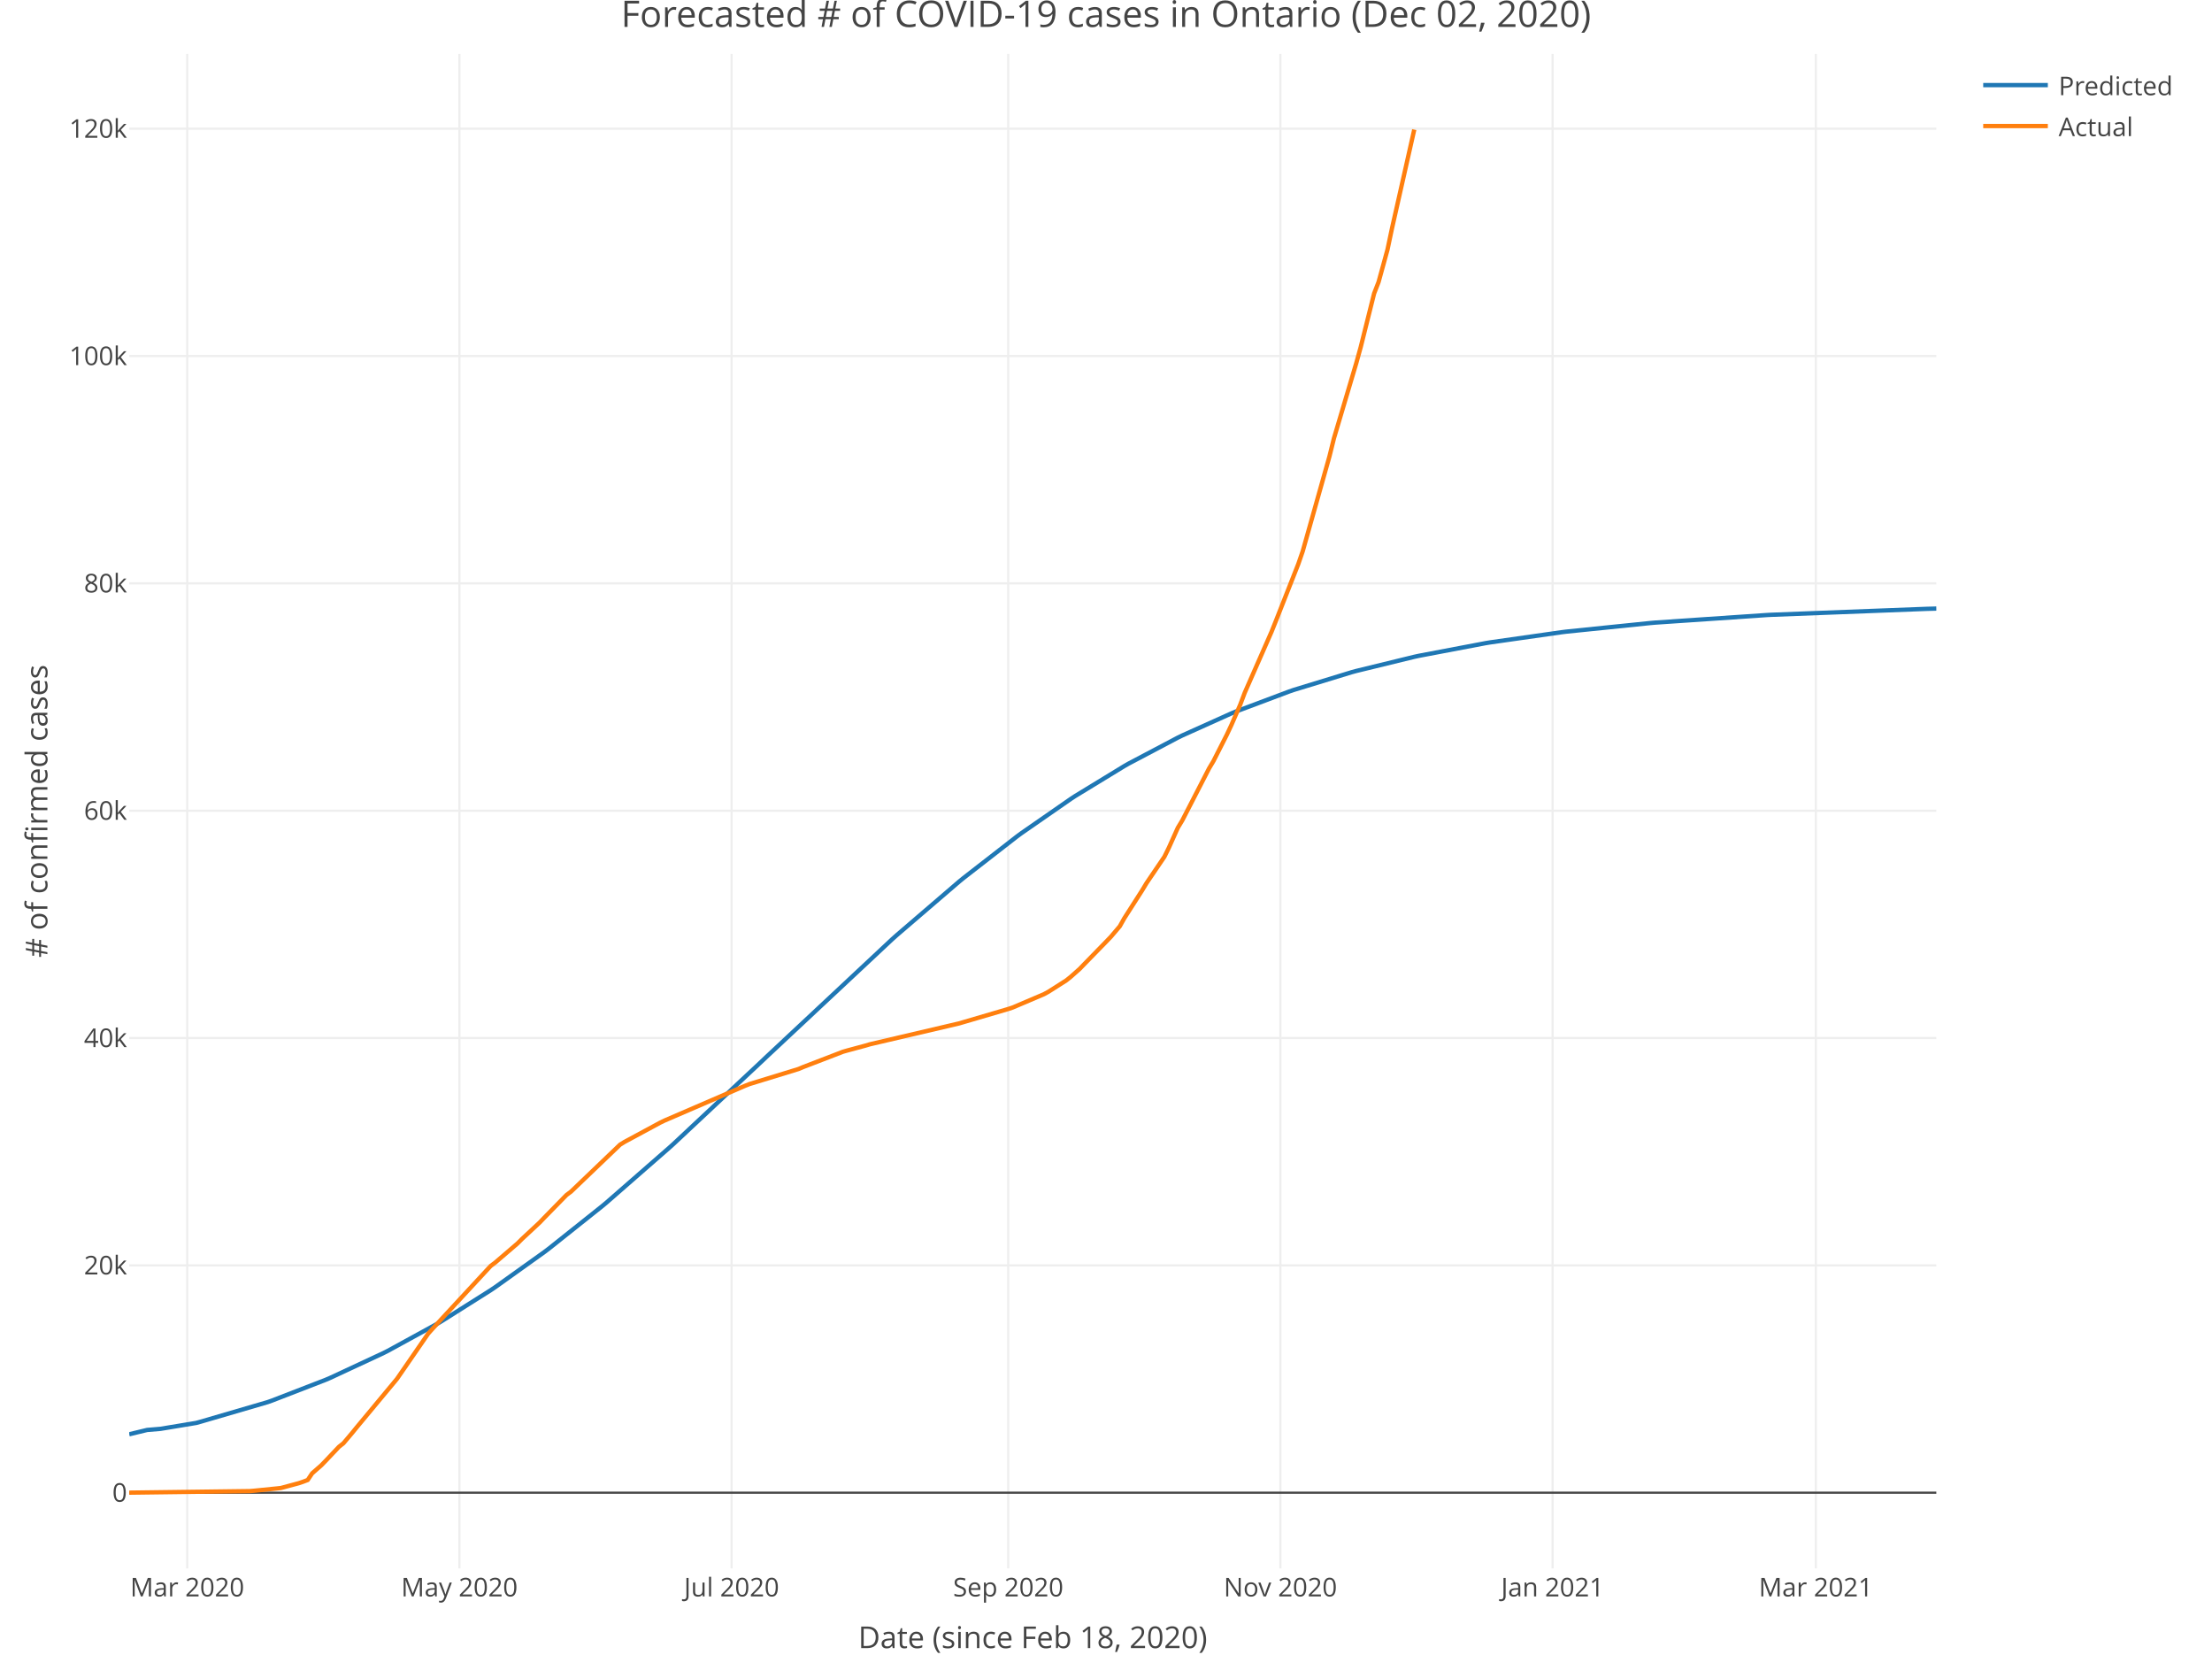
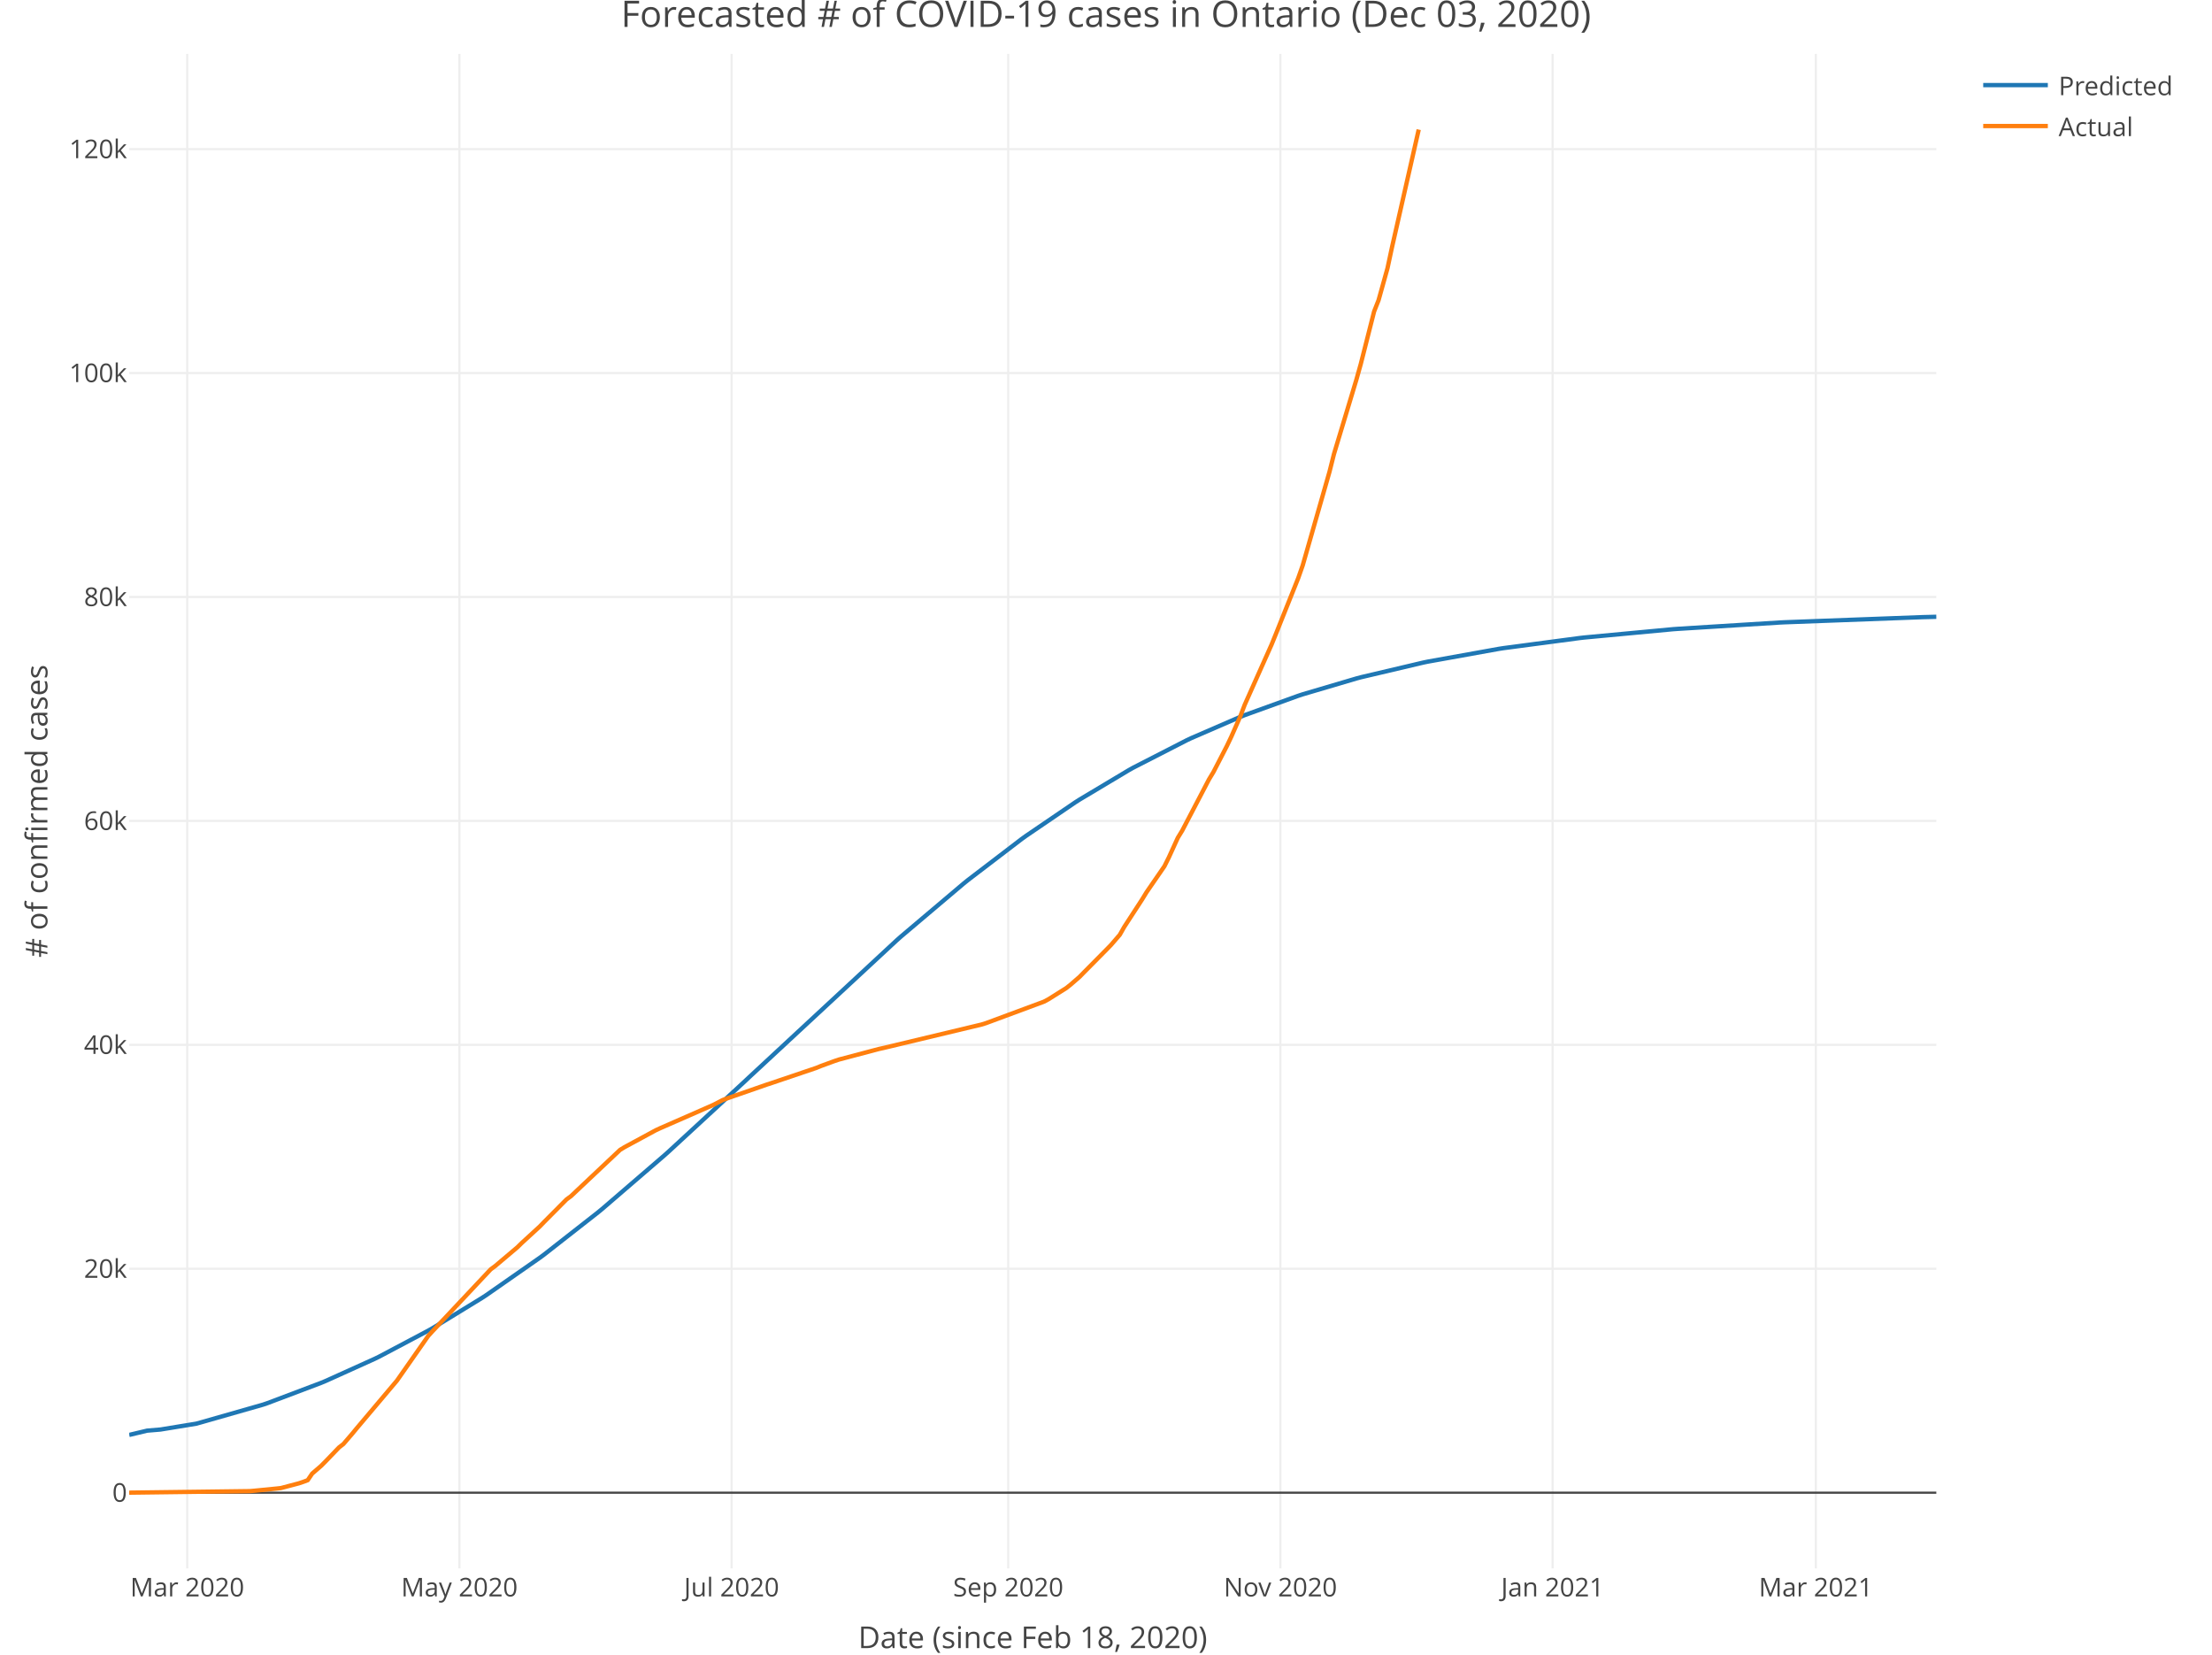
<svg xmlns="http://www.w3.org/2000/svg" class="main-svg" width="1027" height="768" style="" viewBox="0 0 1027 768">
  <rect x="0" y="0" width="1027" height="768" style="fill: rgb(255, 255, 255); fill-opacity: 1;" />
-   <defs id="defs-a055ac">
+   <defs id="defs-545c70">
    <g class="clips">
-       <clipPath id="clipa055acxyplot" class="plotclip">
+       <clipPath id="clip545c70xyplot" class="plotclip">
        <rect width="839" height="703" />
      </clipPath>
-       <clipPath class="axesclip" id="clipa055acx">
+       <clipPath class="axesclip" id="clip545c70x">
        <rect x="60" y="0" width="839" height="768" />
      </clipPath>
-       <clipPath class="axesclip" id="clipa055acy">
+       <clipPath class="axesclip" id="clip545c70y">
        <rect x="0" y="25" width="1027" height="703" />
      </clipPath>
-       <clipPath class="axesclip" id="clipa055acxy">
+       <clipPath class="axesclip" id="clip545c70xy">
        <rect x="60" y="25" width="839" height="703" />
      </clipPath>
    </g>
    <g class="gradients" />
  </defs>
  <g class="bglayer" />
  <g class="layer-below">
    <g class="imagelayer" />
    <g class="shapelayer" />
  </g>
  <g class="cartesianlayer">
    <g class="subplot xy">
      <g class="layer-subplot">
        <g class="shapelayer" />
        <g class="imagelayer" />
      </g>
      <g class="gridlayer">
        <g class="x">
          <path class="xgrid crisp" transform="translate(86.93,0)" d="M0,25v703" style="stroke: rgb(238, 238, 238); stroke-opacity: 1; stroke-width: 1px;" />
          <path class="xgrid crisp" transform="translate(213.3,0)" d="M0,25v703" style="stroke: rgb(238, 238, 238); stroke-opacity: 1; stroke-width: 1px;" />
          <path class="xgrid crisp" transform="translate(339.67,0)" d="M0,25v703" style="stroke: rgb(238, 238, 238); stroke-opacity: 1; stroke-width: 1px;" />
          <path class="xgrid crisp" transform="translate(468.11,0)" d="M0,25v703" style="stroke: rgb(238, 238, 238); stroke-opacity: 1; stroke-width: 1px;" />
          <path class="xgrid crisp" transform="translate(594.47,0)" d="M0,25v703" style="stroke: rgb(238, 238, 238); stroke-opacity: 1; stroke-width: 1px;" />
          <path class="xgrid crisp" transform="translate(720.84,0)" d="M0,25v703" style="stroke: rgb(238, 238, 238); stroke-opacity: 1; stroke-width: 1px;" />
          <path class="xgrid crisp" transform="translate(843.07,0)" d="M0,25v703" style="stroke: rgb(238, 238, 238); stroke-opacity: 1; stroke-width: 1px;" />
        </g>
        <g class="y">
-           <path class="ygrid crisp" transform="translate(0,587.34)" d="M60,0h839" style="stroke: rgb(238, 238, 238); stroke-opacity: 1; stroke-width: 1px;" />
-           <path class="ygrid crisp" transform="translate(0,481.82)" d="M60,0h839" style="stroke: rgb(238, 238, 238); stroke-opacity: 1; stroke-width: 1px;" />
-           <path class="ygrid crisp" transform="translate(0,376.3)" d="M60,0h839" style="stroke: rgb(238, 238, 238); stroke-opacity: 1; stroke-width: 1px;" />
-           <path class="ygrid crisp" transform="translate(0,270.78)" d="M60,0h839" style="stroke: rgb(238, 238, 238); stroke-opacity: 1; stroke-width: 1px;" />
-           <path class="ygrid crisp" transform="translate(0,165.26)" d="M60,0h839" style="stroke: rgb(238, 238, 238); stroke-opacity: 1; stroke-width: 1px;" />
-           <path class="ygrid crisp" transform="translate(0,59.74)" d="M60,0h839" style="stroke: rgb(238, 238, 238); stroke-opacity: 1; stroke-width: 1px;" />
+           <path class="ygrid crisp" transform="translate(0,588.92)" d="M60,0h839" style="stroke: rgb(238, 238, 238); stroke-opacity: 1; stroke-width: 1px;" />
+           <path class="ygrid crisp" transform="translate(0,484.98)" d="M60,0h839" style="stroke: rgb(238, 238, 238); stroke-opacity: 1; stroke-width: 1px;" />
+           <path class="ygrid crisp" transform="translate(0,381.04)" d="M60,0h839" style="stroke: rgb(238, 238, 238); stroke-opacity: 1; stroke-width: 1px;" />
+           <path class="ygrid crisp" transform="translate(0,277.1)" d="M60,0h839" style="stroke: rgb(238, 238, 238); stroke-opacity: 1; stroke-width: 1px;" />
+           <path class="ygrid crisp" transform="translate(0,173.16)" d="M60,0h839" style="stroke: rgb(238, 238, 238); stroke-opacity: 1; stroke-width: 1px;" />
+           <path class="ygrid crisp" transform="translate(0,69.22)" d="M60,0h839" style="stroke: rgb(238, 238, 238); stroke-opacity: 1; stroke-width: 1px;" />
        </g>
      </g>
      <g class="zerolinelayer">
        <path class="yzl zl crisp" transform="translate(0,692.86)" d="M60,0h839" style="stroke: rgb(68, 68, 68); stroke-opacity: 1; stroke-width: 1px;" />
      </g>
      <path class="xlines-below" />
      <path class="ylines-below" />
      <g class="overlines-below" />
      <g class="xaxislayer-below" />
      <g class="yaxislayer-below" />
      <g class="overaxes-below" />
-       <g class="plot" transform="translate(60, 25)" clip-path="url('#clipa055acxyplot')">
+       <g class="plot" transform="translate(60, 25)" clip-path="url('#clip545c70xyplot')">
        <g class="scatterlayer mlayer">
-           <g class="trace scatter tracefded72" style="stroke-miterlimit: 2; opacity: 1;">
+           <g class="trace scatter trace91fd87" style="stroke-miterlimit: 2; opacity: 1;">
            <g class="fills" />
            <g class="errorbars" />
            <g class="lines">
-               <path class="js-line" d="M0,640.74L8.29,638.74L14.5,638.22L31.07,635.48L33.15,634.91L64.22,625.83L66.29,625.1L91.15,615.48L93.22,614.6L118.08,603.02L120.15,601.97L142.94,589.49L145.01,588.26L167.8,573.88L169.87,572.49L192.66,556.2L194.73,554.64L219.59,534.85L221.66,533.12L250.66,507.81L252.74,505.93L294.17,467.16L296.24,465.19L354.24,410.95L356.32,409.09L385.32,384.2L387.39,382.51L412.25,363.19L414.32,361.67L437.11,345.86L439.18,344.5L461.97,330.6L464.04,329.42L486.83,317.4L488.9,316.39L511.69,306.14L513.76,305.28L538.62,295.94L540.69,295.23L567.62,287L569.69,286.44L596.62,279.87L598.69,279.42L629.77,273.52L631.84,273.18L664.99,268.46L667.06,268.2L706.42,264.17L708.49,263.99L760.28,260.48L762.35,260.37L834.86,257.59L836.93,257.54L839,257.48" style="vector-effect: non-scaling-stroke; fill: none; stroke: rgb(31, 119, 180); stroke-opacity: 1; stroke-width: 2px; opacity: 1;" />
+               <path class="js-line" d="M0,641.04L8.29,639.06L14.5,638.54L31.07,635.83L33.15,635.26L62.15,626.98L64.22,626.27L89.08,616.88L91.15,616.02L113.94,605.73L116.01,604.72L138.8,592.65L140.87,591.47L163.66,577.53L165.73,576.18L190.59,558.83L192.66,557.3L217.52,537.84L219.59,536.14L248.59,511.18L250.66,509.32L285.88,476.84L287.95,474.89L356.32,411.47L358.39,409.64L387.39,385.12L389.46,383.45L414.32,364.46L416.39,362.97L439.18,347.45L441.25,346.13L464.04,332.51L466.11,331.35L490.97,318.61L493.04,317.63L515.83,307.76L517.9,306.94L542.76,297.96L544.83,297.28L569.69,289.94L571.76,289.38L600.77,282.55L602.84,282.12L635.98,276.16L638.05,275.84L673.27,271.17L675.34,270.93L716.78,267.05L718.85,266.9L766.49,263.94L768.57,263.84L832.79,261.45L834.86,261.4L839,261.29" style="vector-effect: non-scaling-stroke; fill: none; stroke: rgb(31, 119, 180); stroke-opacity: 1; stroke-width: 2px; opacity: 1;" />
            </g>
            <g class="points" />
            <g class="text" />
          </g>
-           <g class="trace scatter trace14d751" style="stroke-miterlimit: 2; opacity: 1;">
+           <g class="trace scatter trace292b40" style="stroke-miterlimit: 2; opacity: 1;">
            <g class="fills" />
            <g class="errorbars" />
            <g class="lines">
-               <path class="js-line" d="M0,667.84L55.93,667.12L58,666.95L68.36,665.91L70.43,665.68L78.72,663.45L80.79,662.75L82.86,661.96L84.94,658.85L89.08,655.24L91.15,653.12L97.37,646.55L99.44,644.92L103.58,640.02L105.65,637.47L124.3,615.04L126.37,612.05L138.8,594.02L140.87,591.71L167.8,562.63L169.87,561.08L180.23,552.2L182.3,550.13L190.59,542.42L192.66,540.25L203.02,529.67L205.09,528.13L227.88,506.32L229.95,505.04L246.52,496.1L248.59,495.1L285.88,479.01L287.95,478.19L310.74,471.2L312.81,470.32L331.46,463.15L333.53,462.57L341.81,460.34L343.89,459.72L385.32,450.03L387.39,449.42L408.11,443.34L410.18,442.65L424.68,436.48L426.75,435.35L435.04,430.08L437.11,428.42L441.25,424.75L443.32,422.61L453.68,411.99L455.75,409.83L459.9,404.95L461.97,401.26L470.25,388.33L472.33,384.89L480.61,372.69L482.68,368.49L486.83,359.26L488.9,355.84L501.33,331.71L503.4,328.24L509.61,316.02L511.69,311.58L515.83,302.07L517.9,296.57L530.33,268.31L532.4,263.15L542.76,236.85L544.83,230.87L557.26,186.79L559.33,178.45L569.69,143.57L571.76,136.09L577.98,111.23L580.05,105.91L584.19,90.87L586.26,81.08L596.62,35.15" style="vector-effect: non-scaling-stroke; fill: none; stroke: rgb(255, 127, 14); stroke-opacity: 1; stroke-width: 2px; opacity: 1;" />
+               <path class="js-line" d="M0,667.84L55.93,667.13L58,666.96L68.36,665.94L70.43,665.71L78.72,663.52L80.79,662.83L82.86,662.05L84.94,658.99L89.08,655.42L91.15,653.34L97.37,646.87L99.44,645.26L103.58,640.44L105.65,637.93L124.3,615.83L126.37,612.88L138.8,595.12L140.87,592.85L167.8,564.21L169.87,562.68L180.23,553.93L182.3,551.9L190.59,544.3L192.66,542.16L203.02,531.74L205.09,530.22L227.88,508.74L229.95,507.48L244.45,499.63L246.52,498.67L269.31,488.69L271.38,487.76L275.52,485.61L277.6,484.83L296.24,478.35L298.31,477.68L319.03,470.67L321.1,469.82L327.31,467.55L329.39,466.84L348.03,461.91L350.1,461.46L395.68,450.56L397.75,449.92L424.68,439.94L426.75,438.84L435.04,433.64L437.11,432L441.25,428.4L443.32,426.28L453.68,415.82L455.75,413.7L459.9,408.89L461.97,405.25L470.25,392.52L472.33,389.13L480.61,377.11L482.68,372.97L486.83,363.89L488.9,360.51L501.33,336.74L503.4,333.32L509.61,321.29L511.69,316.92L515.83,307.55L517.9,302.13L530.33,274.29L532.4,269.21L542.76,243.3L544.83,237.42L557.26,194L559.33,185.78L569.69,151.43L571.76,144.06L577.98,119.57L580.05,114.33L584.19,99.51L586.26,89.87L598.69,35.15" style="vector-effect: non-scaling-stroke; fill: none; stroke: rgb(255, 127, 14); stroke-opacity: 1; stroke-width: 2px; opacity: 1;" />
            </g>
            <g class="points" />
            <g class="text" />
          </g>
        </g>
      </g>
      <g class="overplot" />
      <path class="xlines-above crisp" style="fill: none;" d="M0,0" />
      <path class="ylines-above crisp" style="fill: none;" d="M0,0" />
      <g class="overlines-above" />
      <g class="xaxislayer-above">
        <g class="xtick">
          <text text-anchor="middle" x="0" y="741" transform="translate(86.93,0)" style="font-family: 'Open Sans', verdana, arial, sans-serif; font-size: 12px; fill: rgb(68, 68, 68); fill-opacity: 1; white-space: pre;">Mar 2020</text>
        </g>
        <g class="xtick">
          <text text-anchor="middle" x="0" y="741" transform="translate(213.3,0)" style="font-family: 'Open Sans', verdana, arial, sans-serif; font-size: 12px; fill: rgb(68, 68, 68); fill-opacity: 1; white-space: pre;">May 2020</text>
        </g>
        <g class="xtick">
          <text text-anchor="middle" x="0" y="741" transform="translate(339.67,0)" style="font-family: 'Open Sans', verdana, arial, sans-serif; font-size: 12px; fill: rgb(68, 68, 68); fill-opacity: 1; white-space: pre;">Jul 2020</text>
        </g>
        <g class="xtick">
          <text text-anchor="middle" x="0" y="741" transform="translate(468.11,0)" style="font-family: 'Open Sans', verdana, arial, sans-serif; font-size: 12px; fill: rgb(68, 68, 68); fill-opacity: 1; white-space: pre;">Sep 2020</text>
        </g>
        <g class="xtick">
          <text text-anchor="middle" x="0" y="741" transform="translate(594.47,0)" style="font-family: 'Open Sans', verdana, arial, sans-serif; font-size: 12px; fill: rgb(68, 68, 68); fill-opacity: 1; white-space: pre;">Nov 2020</text>
        </g>
        <g class="xtick">
          <text text-anchor="middle" x="0" y="741" transform="translate(720.84,0)" style="font-family: 'Open Sans', verdana, arial, sans-serif; font-size: 12px; fill: rgb(68, 68, 68); fill-opacity: 1; white-space: pre;">Jan 2021</text>
        </g>
        <g class="xtick">
          <text text-anchor="middle" x="0" y="741" transform="translate(843.07,0)" style="font-family: 'Open Sans', verdana, arial, sans-serif; font-size: 12px; fill: rgb(68, 68, 68); fill-opacity: 1; white-space: pre;">Mar 2021</text>
        </g>
      </g>
      <g class="yaxislayer-above">
        <g class="ytick">
          <text text-anchor="end" x="59" y="4.2" transform="translate(0,692.86)" style="font-family: 'Open Sans', verdana, arial, sans-serif; font-size: 12px; fill: rgb(68, 68, 68); fill-opacity: 1; white-space: pre;">0</text>
        </g>
        <g class="ytick">
-           <text text-anchor="end" x="59" y="4.2" transform="translate(0,587.34)" style="font-family: 'Open Sans', verdana, arial, sans-serif; font-size: 12px; fill: rgb(68, 68, 68); fill-opacity: 1; white-space: pre;">20k</text>
+           <text text-anchor="end" x="59" y="4.2" transform="translate(0,588.92)" style="font-family: 'Open Sans', verdana, arial, sans-serif; font-size: 12px; fill: rgb(68, 68, 68); fill-opacity: 1; white-space: pre;">20k</text>
        </g>
        <g class="ytick">
-           <text text-anchor="end" x="59" y="4.2" transform="translate(0,481.82)" style="font-family: 'Open Sans', verdana, arial, sans-serif; font-size: 12px; fill: rgb(68, 68, 68); fill-opacity: 1; white-space: pre;">40k</text>
+           <text text-anchor="end" x="59" y="4.2" transform="translate(0,484.98)" style="font-family: 'Open Sans', verdana, arial, sans-serif; font-size: 12px; fill: rgb(68, 68, 68); fill-opacity: 1; white-space: pre;">40k</text>
        </g>
        <g class="ytick">
-           <text text-anchor="end" x="59" y="4.2" transform="translate(0,376.3)" style="font-family: 'Open Sans', verdana, arial, sans-serif; font-size: 12px; fill: rgb(68, 68, 68); fill-opacity: 1; white-space: pre;">60k</text>
+           <text text-anchor="end" x="59" y="4.2" transform="translate(0,381.04)" style="font-family: 'Open Sans', verdana, arial, sans-serif; font-size: 12px; fill: rgb(68, 68, 68); fill-opacity: 1; white-space: pre;">60k</text>
        </g>
        <g class="ytick">
-           <text text-anchor="end" x="59" y="4.2" transform="translate(0,270.78)" style="font-family: 'Open Sans', verdana, arial, sans-serif; font-size: 12px; fill: rgb(68, 68, 68); fill-opacity: 1; white-space: pre;">80k</text>
+           <text text-anchor="end" x="59" y="4.2" transform="translate(0,277.1)" style="font-family: 'Open Sans', verdana, arial, sans-serif; font-size: 12px; fill: rgb(68, 68, 68); fill-opacity: 1; white-space: pre;">80k</text>
        </g>
        <g class="ytick">
-           <text text-anchor="end" x="59" y="4.2" transform="translate(0,165.26)" style="font-family: 'Open Sans', verdana, arial, sans-serif; font-size: 12px; fill: rgb(68, 68, 68); fill-opacity: 1; white-space: pre;">100k</text>
+           <text text-anchor="end" x="59" y="4.2" transform="translate(0,173.16)" style="font-family: 'Open Sans', verdana, arial, sans-serif; font-size: 12px; fill: rgb(68, 68, 68); fill-opacity: 1; white-space: pre;">100k</text>
        </g>
        <g class="ytick">
-           <text text-anchor="end" x="59" y="4.2" transform="translate(0,59.74)" style="font-family: 'Open Sans', verdana, arial, sans-serif; font-size: 12px; fill: rgb(68, 68, 68); fill-opacity: 1; white-space: pre;">120k</text>
+           <text text-anchor="end" x="59" y="4.2" transform="translate(0,69.22)" style="font-family: 'Open Sans', verdana, arial, sans-serif; font-size: 12px; fill: rgb(68, 68, 68); fill-opacity: 1; white-space: pre;">120k</text>
        </g>
      </g>
      <g class="overaxes-above" />
    </g>
  </g>
  <g class="polarlayer" />
  <g class="ternarylayer" />
  <g class="geolayer" />
  <g class="funnelarealayer" />
  <g class="pielayer" />
  <g class="treemaplayer" />
  <g class="sunburstlayer" />
  <g class="glimages" />
-   <defs id="topdefs-a055ac">
+   <defs id="topdefs-545c70">
    <g class="clips" />
-     <clipPath id="legenda055ac">
+     <clipPath id="legend545c70">
      <rect width="101" height="48" x="0" y="0" />
    </clipPath>
  </defs>
  <g class="layer-above">
    <g class="imagelayer" />
    <g class="shapelayer" />
  </g>
  <g class="infolayer">
    <g class="legend" pointer-events="all" transform="translate(915.78, 25)">
      <rect class="bg" shape-rendering="crispEdges" style="stroke: rgb(68, 68, 68); stroke-opacity: 1; fill: rgb(255, 255, 255); fill-opacity: 1; stroke-width: 0px;" width="101" height="48" x="0" y="0" />
-       <g class="scrollbox" transform="translate(0, 0)" clip-path="url('#legenda055ac')">
+       <g class="scrollbox" transform="translate(0, 0)" clip-path="url('#legend545c70')">
        <g class="groups">
          <g class="traces" style="opacity: 1;" transform="translate(0, 14.5)">
            <text class="legendtext user-select-none" text-anchor="start" x="40" y="4.68" style="font-family: 'Open Sans', verdana, arial, sans-serif; font-size: 12px; fill: rgb(68, 68, 68); fill-opacity: 1; white-space: pre;">Predicted</text>
            <g class="layers" style="opacity: 1;">
              <g class="legendfill" />
              <g class="legendlines">
                <path class="js-line" d="M5,0h30" style="fill: none; stroke: rgb(31, 119, 180); stroke-opacity: 1; stroke-width: 2px;" />
              </g>
              <g class="legendsymbols">
                <g class="legendpoints" />
              </g>
            </g>
            <rect class="legendtoggle" pointer-events="all" x="0" y="-9.5" width="95.891" height="19" style="cursor: pointer; fill: rgb(0, 0, 0); fill-opacity: 0;" />
          </g>
          <g class="traces" style="opacity: 1;" transform="translate(0, 33.5)">
            <text class="legendtext user-select-none" text-anchor="start" x="40" y="4.68" style="font-family: 'Open Sans', verdana, arial, sans-serif; font-size: 12px; fill: rgb(68, 68, 68); fill-opacity: 1; white-space: pre;">Actual</text>
            <g class="layers" style="opacity: 1;">
              <g class="legendfill" />
              <g class="legendlines">
                <path class="js-line" d="M5,0h30" style="fill: none; stroke: rgb(255, 127, 14); stroke-opacity: 1; stroke-width: 2px;" />
              </g>
              <g class="legendsymbols">
                <g class="legendpoints" />
              </g>
            </g>
            <rect class="legendtoggle" pointer-events="all" x="0" y="-9.5" width="95.891" height="19" style="cursor: pointer; fill: rgb(0, 0, 0); fill-opacity: 0;" />
          </g>
        </g>
      </g>
      <rect class="scrollbar" rx="20" ry="3" width="0" height="0" style="fill: rgb(128, 139, 164); fill-opacity: 1;" x="0" y="0" />
    </g>
    <g class="g-gtitle">
-       <text class="gtitle" x="513.5" y="12.5" text-anchor="middle" dy="0em" style="font-family: 'Open Sans', verdana, arial, sans-serif; font-size: 17px; fill: rgb(68, 68, 68); opacity: 1; font-weight: normal; white-space: pre;">Forecasted # of COVID-19 cases in Ontario (Dec 02, 2020)</text>
+       <text class="gtitle" x="513.5" y="12.5" text-anchor="middle" dy="0em" style="font-family: 'Open Sans', verdana, arial, sans-serif; font-size: 17px; fill: rgb(68, 68, 68); opacity: 1; font-weight: normal; white-space: pre;">Forecasted # of COVID-19 cases in Ontario (Dec 03, 2020)</text>
    </g>
    <g class="g-xtitle" transform="translate(0,-15)">
      <text class="xtitle" x="479.5" y="780" text-anchor="middle" style="font-family: 'Open Sans', verdana, arial, sans-serif; font-size: 14px; fill: rgb(68, 68, 68); opacity: 1; font-weight: normal; white-space: pre;">Date (since Feb 18, 2020)</text>
    </g>
    <g class="g-ytitle">
      <text class="ytitle" transform="rotate(-90,22,376.5)" x="22" y="376.5" text-anchor="middle" style="font-family: 'Open Sans', verdana, arial, sans-serif; font-size: 14px; fill: rgb(68, 68, 68); opacity: 1; font-weight: normal; white-space: pre;"># of confirmed cases</text>
    </g>
  </g>
</svg>
